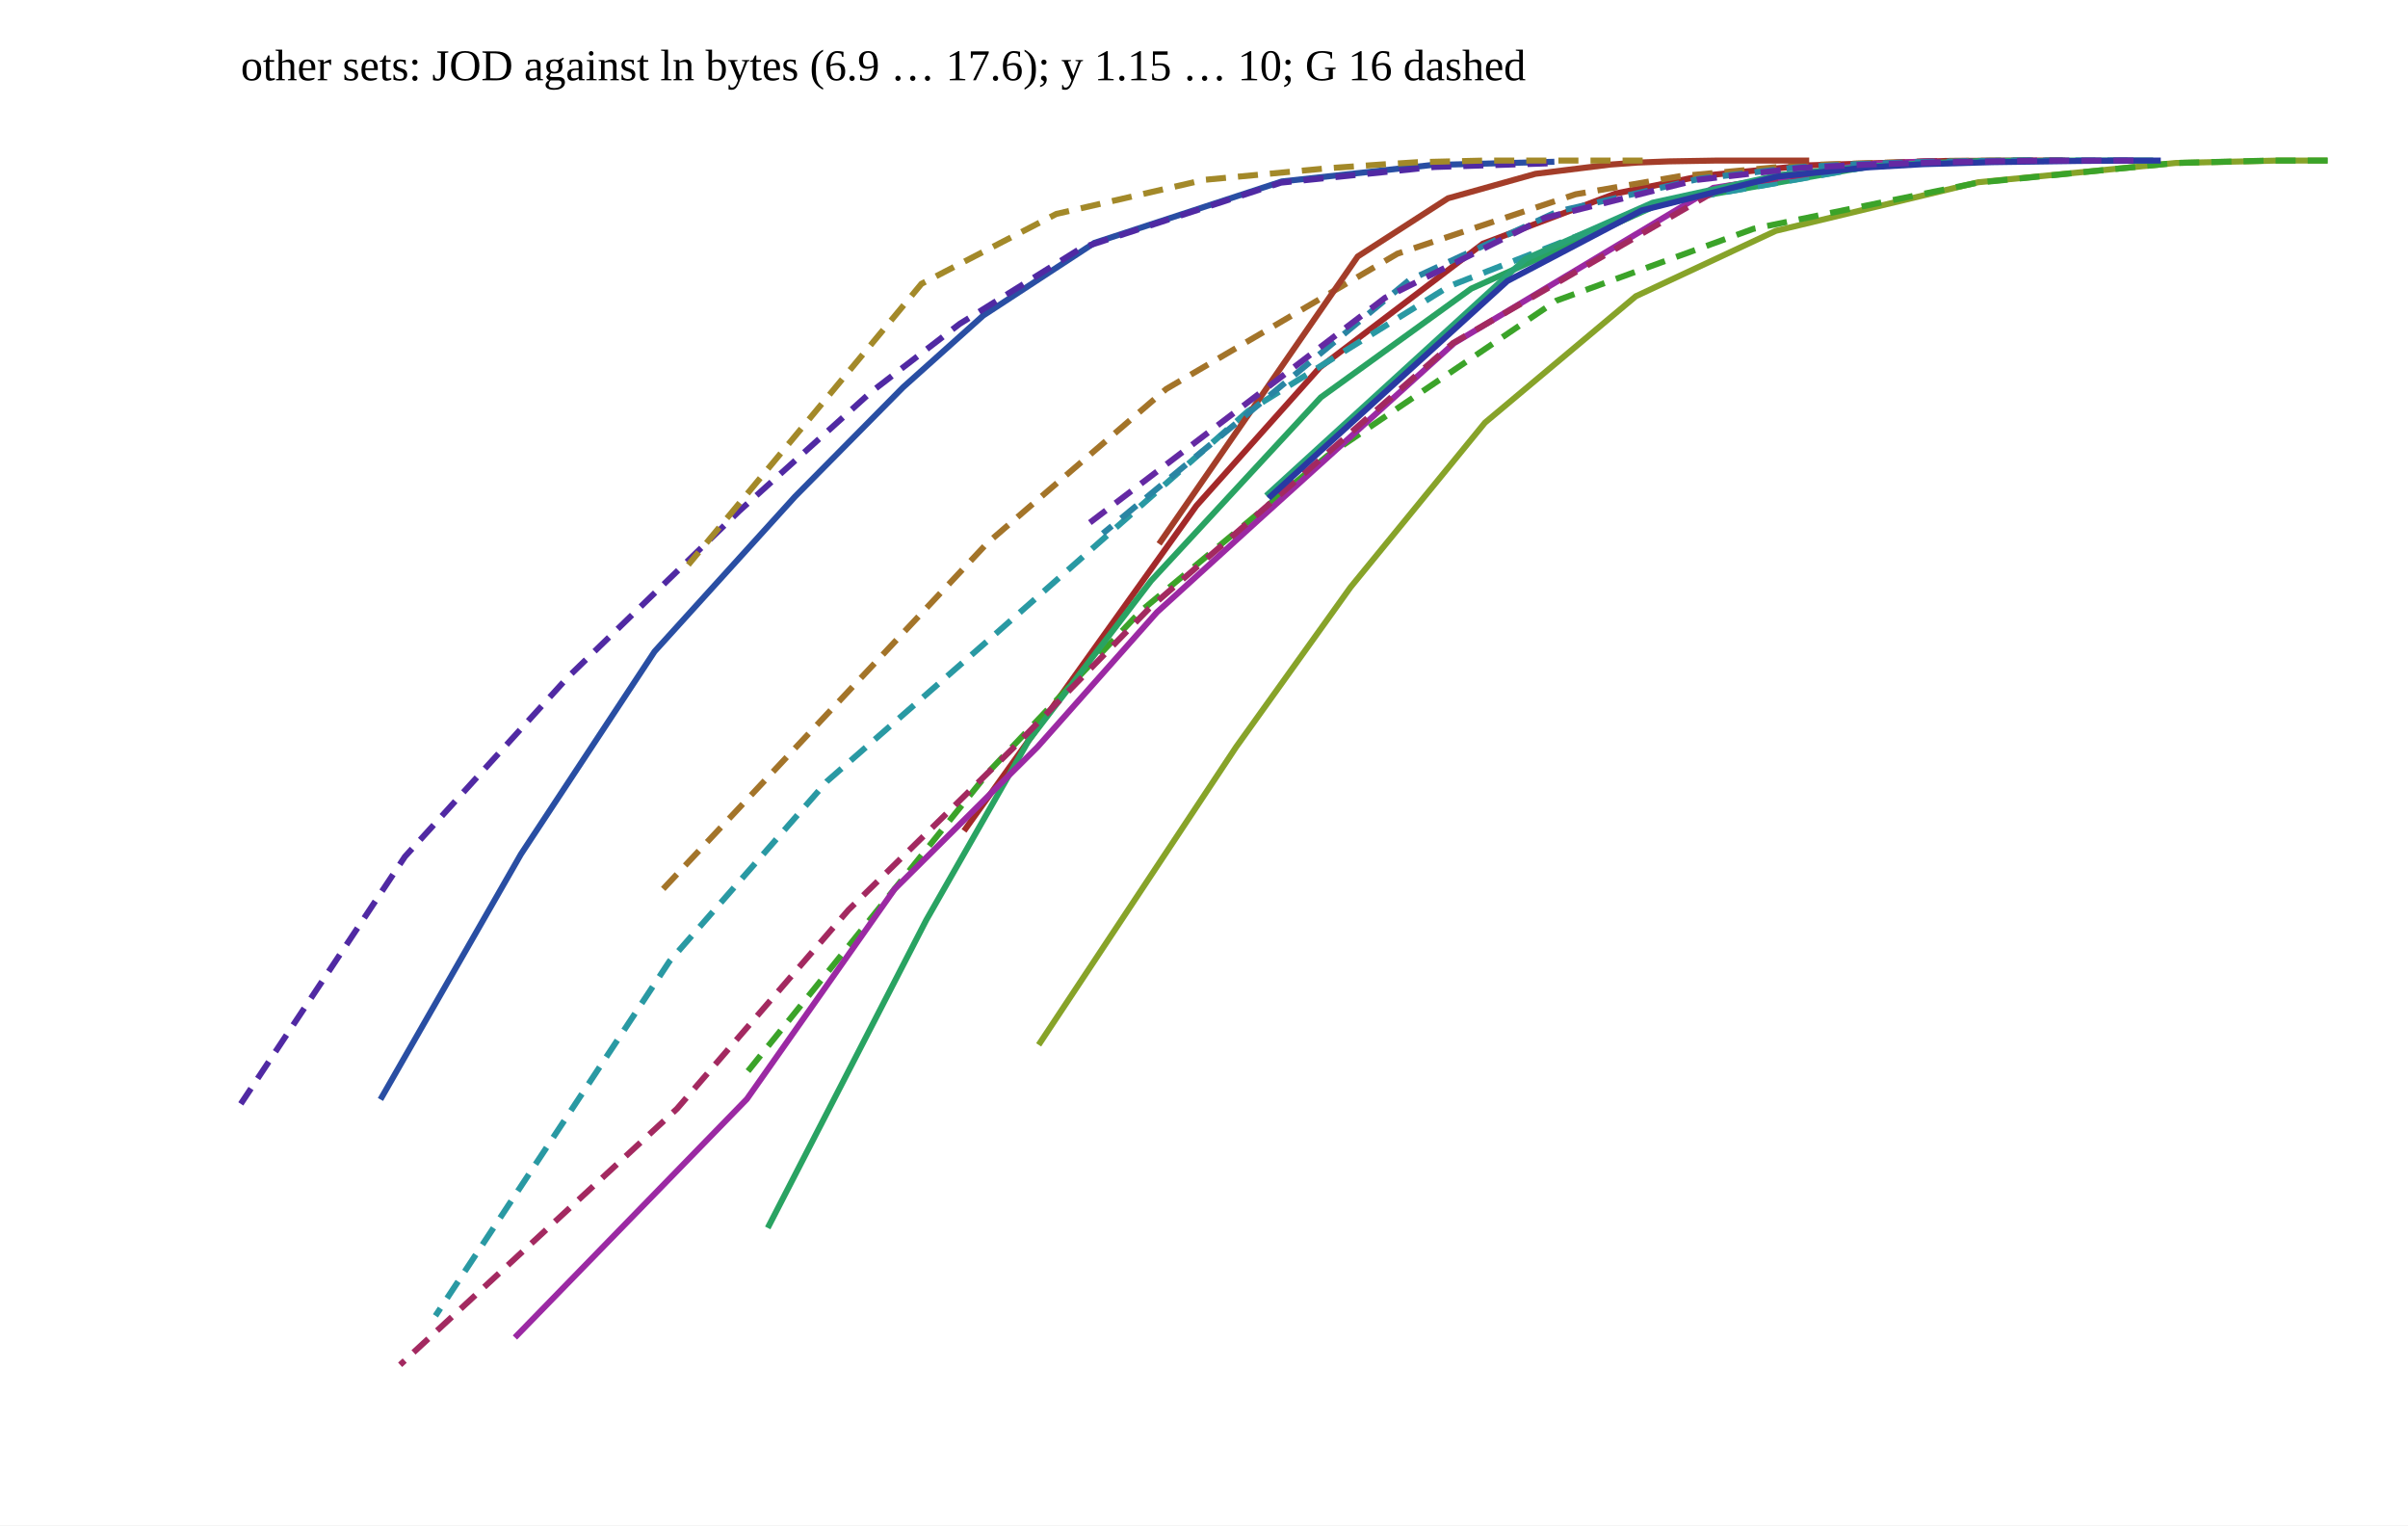
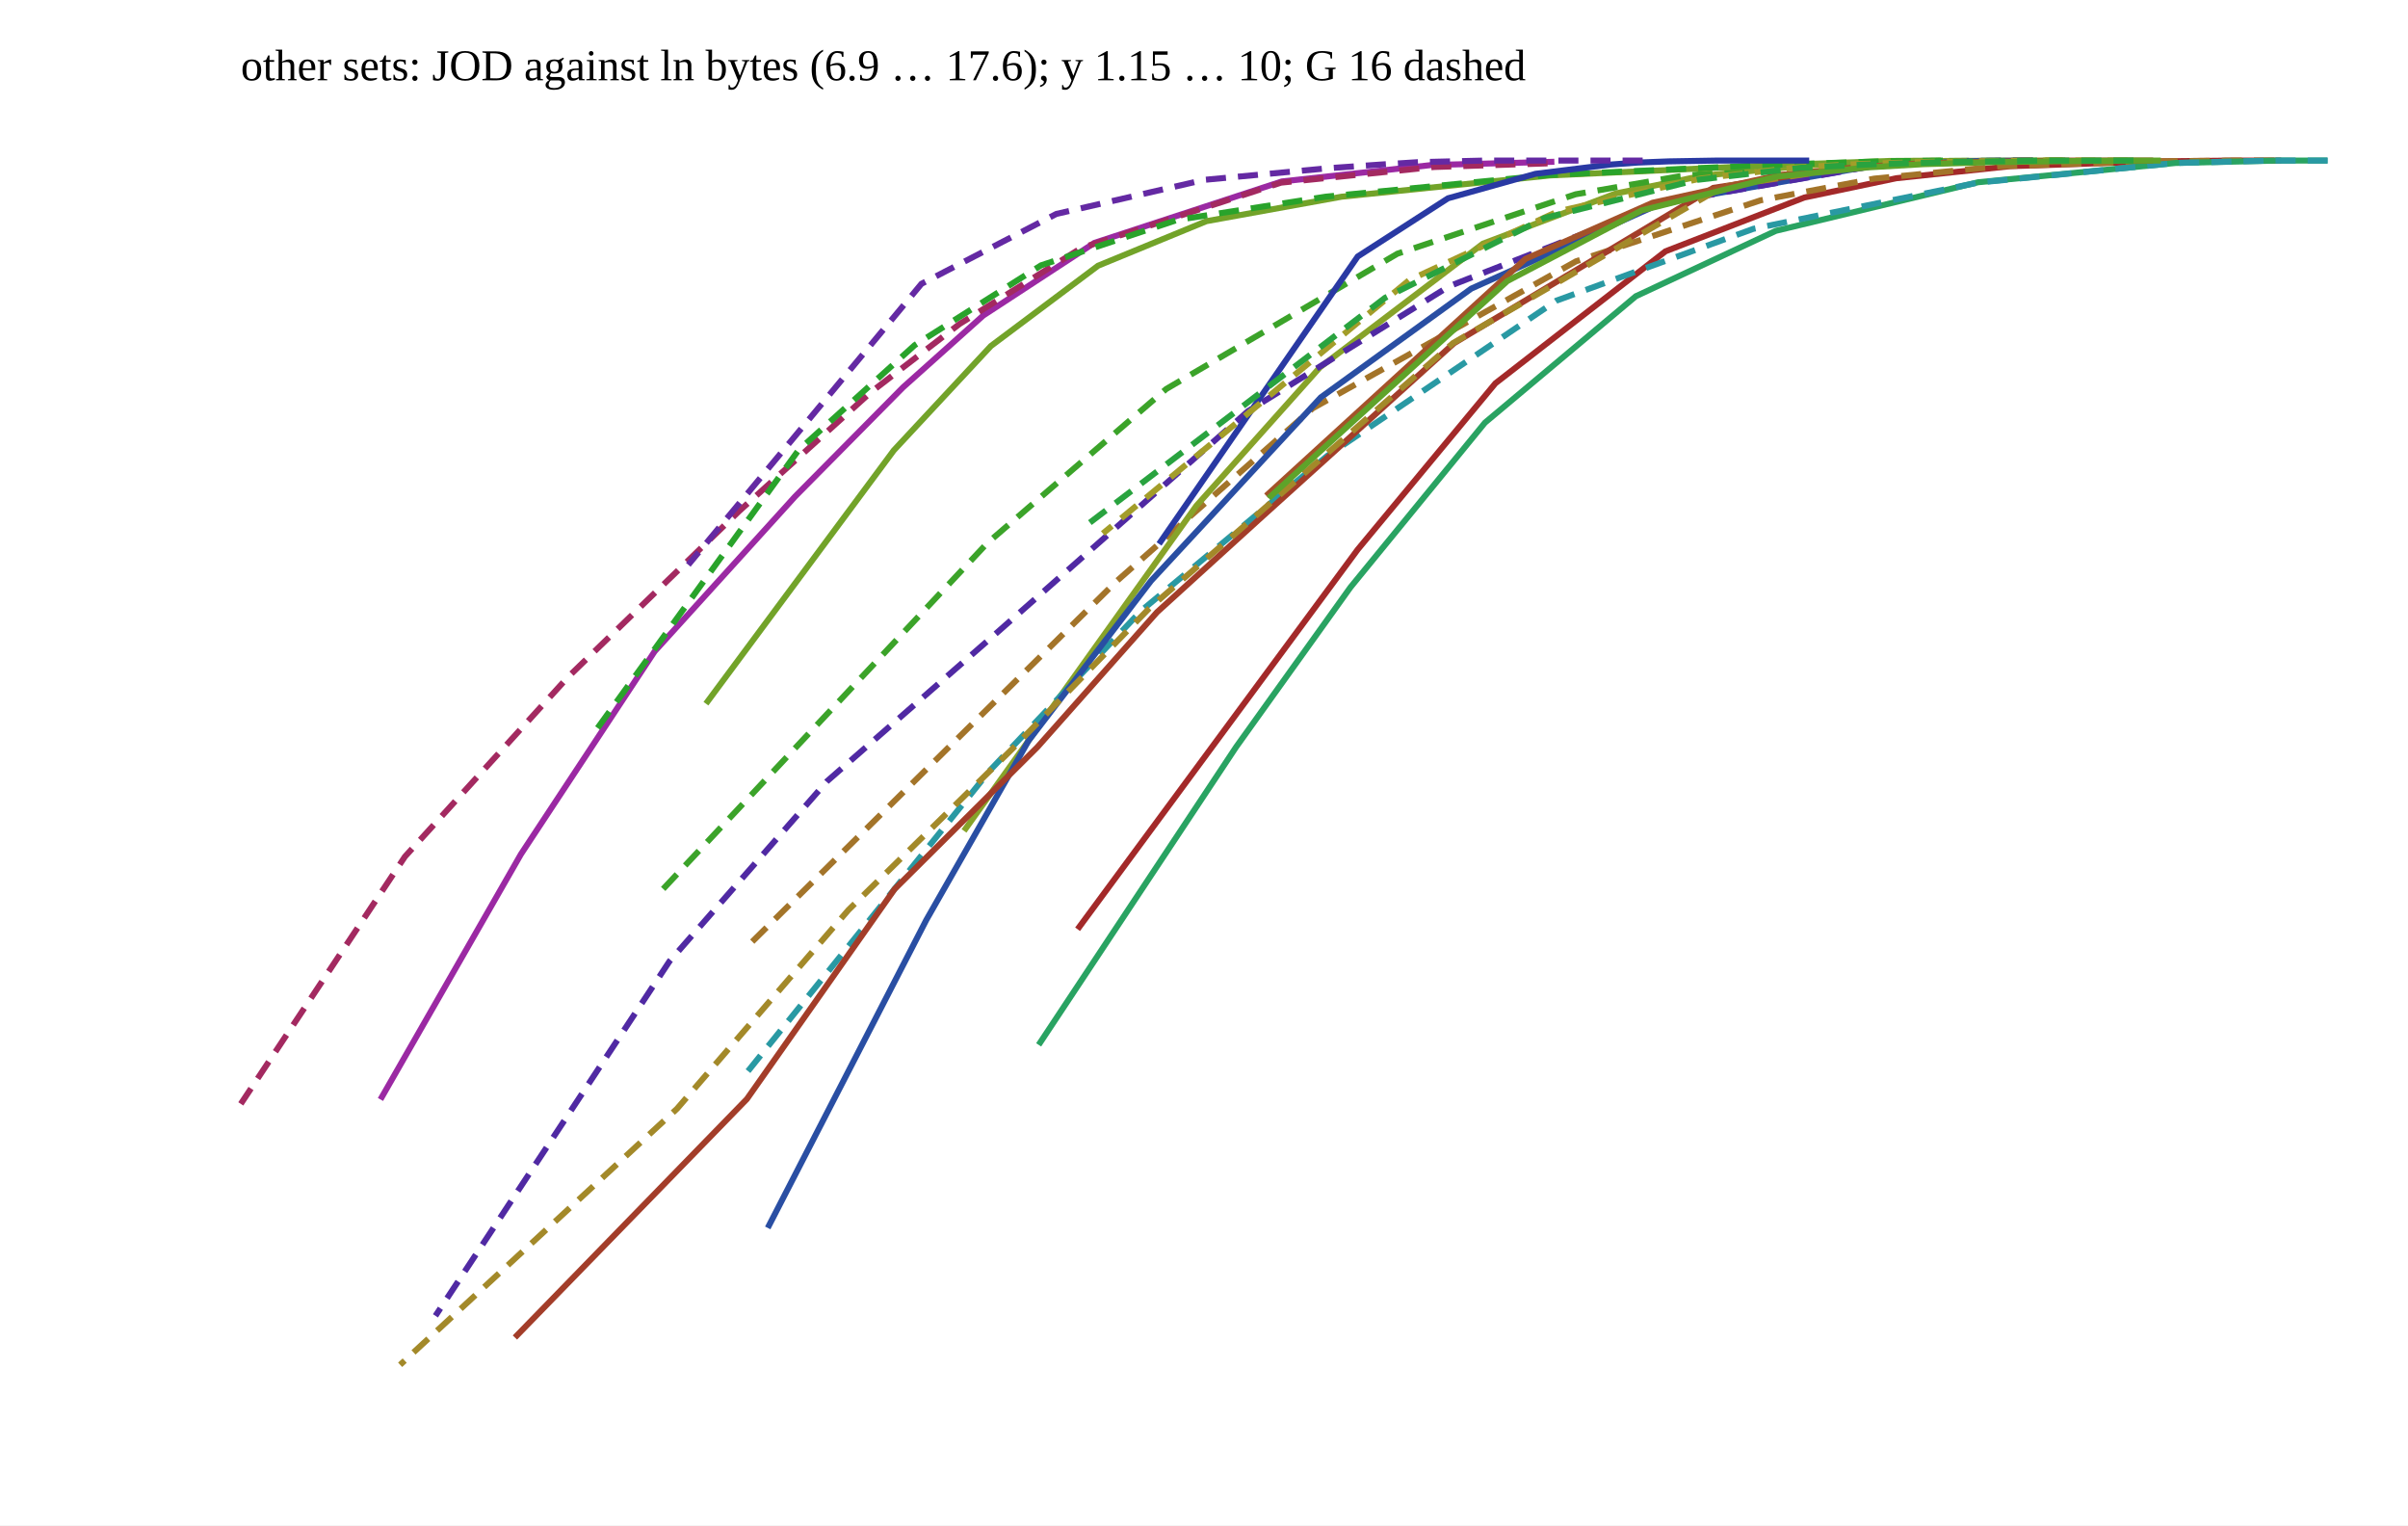
<svg xmlns="http://www.w3.org/2000/svg" viewBox="0 0 600 380" font-size="11">
  <rect width="600" height="380" fill="white" />
  <text x="60" y="20">other sets: JOD against ln bytes (6.9 … 17.6); y 1.15 … 10; G 16 dashed</text>
-   <polyline fill="none" stroke="hsl(0,60%,40%)" stroke-width="1.5" points="513.8,40.0 502.3,40.0 484.6,40.1 450.2,41.2 424.1,43.8 402.6,48.2 369.5,60.7 328.9,91.5 298.1,126.0 240.2,207.0" />
-   <polyline fill="none" stroke="hsl(37,60%,40%)" stroke-width="1.5" stroke-dasharray="5 3" points="514.6,40.0 502.0,40.0 483.2,40.1 447.6,41.2 418.5,43.9 392.6,48.4 348.2,63.2 290.6,96.9 246.0,135.3 163.7,223.1" />
-   <polyline fill="none" stroke="hsl(74,60%,40%)" stroke-width="1.5" points="579.9,40.0 567.4,40.0 542.1,40.6 492.9,45.4 442.5,57.5 407.6,73.8 370.0,105.3 336.5,146.3 308.0,186.1 258.8,260.3" />
-   <polyline fill="none" stroke="hsl(111,60%,40%)" stroke-width="1.5" stroke-dasharray="5 3" points="580.0,40.0 565.7,40.0 542.1,40.6 492.8,45.5 436.9,57.0 387.8,74.9 330.8,113.5 284.3,152.2 246.6,192.0 184.8,268.8" />
-   <polyline fill="none" stroke="hsl(148,60%,40%)" stroke-width="1.5" points="505.9,40.0 493.2,40.1 467.2,41.2 414.0,50.6 366.6,71.9 329.1,99.0 286.8,144.7 256.3,184.5 230.8,229.2 191.3,305.9" />
-   <polyline fill="none" stroke="hsl(185,60%,40%)" stroke-width="1.5" stroke-dasharray="5 3" points="506.5,40.0 493.3,40.1 467.5,41.2 413.8,50.7 361.1,71.3 311.0,102.4 248.3,157.7 206.1,194.6 166.8,239.5 108.5,327.8" />
-   <polyline fill="none" stroke="hsl(222,60%,40%)" stroke-width="1.5" points="387.3,40.3 356.8,41.1 319.4,45.2 272.7,60.5 245.0,78.6 225.0,96.5 198.1,123.7 163.1,162.3 129.8,212.8 94.8,273.9" />
-   <polyline fill="none" stroke="hsl(259,60%,40%)" stroke-width="1.5" stroke-dasharray="5 3" points="385.6,40.7 357.3,41.6 319.2,45.5 269.4,61.8 239.1,80.7 217.0,97.7 184.2,127.3 141.5,168.7 100.9,213.4 60.0,275.0" />
-   <polyline fill="none" stroke="hsl(296,60%,40%)" stroke-width="1.5" points="481.7,40.1 465.2,40.9 426.9,46.8 362.3,85.5 313.5,129.6 288.3,152.5 258.5,186.1 222.9,221.5 186.1,273.8 128.3,333.2" />
-   <polyline fill="none" stroke="hsl(333,60%,40%)" stroke-width="1.5" stroke-dasharray="5 3" points="482.7,40.1 467.0,40.8 429.3,46.5 362.0,85.5 312.8,128.6 286.3,151.6 252.3,186.5 211.4,226.7 168.7,276.2 99.7,340.0" />
-   <polyline fill="none" stroke="hsl(10,60%,40%)" stroke-width="1.5" points="450.8,40.0 440.0,40.0 427.6,40.0 415.8,40.2 408.0,40.5 401.2,41.0 382.6,43.3 360.8,49.4 338.3,63.9 288.8,135.5" />
-   <polyline fill="none" stroke="hsl(47,60%,40%)" stroke-width="1.5" stroke-dasharray="5 3" points="409.3,40.0 393.4,40.0 369.8,40.0 353.3,40.4 343.9,41.0 331.0,41.9 300.1,44.8 263.2,53.3 229.6,70.7 171.5,140.7" />
-   <polyline fill="none" stroke="hsl(84,60%,40%)" stroke-width="1.5" points="" />
-   <polyline fill="none" stroke="hsl(121,60%,40%)" stroke-width="1.5" stroke-dasharray="5 3" points="" />
-   <polyline fill="none" stroke="hsl(158,60%,40%)" stroke-width="1.5" points="536.5,40.0 528.6,40.0 514.9,40.0 493.5,40.3 477.4,40.8 464.5,41.5 443.3,43.6 411.8,50.5 380.1,64.5 315.5,123.5" />
-   <polyline fill="none" stroke="hsl(195,60%,40%)" stroke-width="1.5" stroke-dasharray="5 3" points="530.1,40.0 521.5,40.0 505.7,40.0 480.8,40.3 462.3,40.9 447.6,41.7 423.6,44.5 388.1,52.7 351.1,69.8 274.8,132.9" />
-   <polyline fill="none" stroke="hsl(232,60%,40%)" stroke-width="1.5" points="538.4,40.0 530.8,40.0 517.7,40.1 496.4,40.4 479.2,40.9 465.3,41.7 442.7,44.0 409.1,52.4 375.6,70.0 316.1,124.1" />
-   <polyline fill="none" stroke="hsl(269,60%,40%)" stroke-width="1.5" stroke-dasharray="5 3" points="531.6,40.0 523.3,40.0 508.4,40.0 483.8,40.4 464.8,41.0 448.8,41.8 422.9,44.8 384.9,54.3 345.1,74.2 270.9,130.7" />
+   <polyline fill="none" stroke="hsl(0,60%,40%)" stroke-width="1.5" points="568.4,40.0 556.4,40.0 537.0,40.2 500.9,41.4 472.5,44.4 449.6,49.2 415.0,62.6 372.6,95.5 338.3,136.9 268.5,231.5" />
+   <polyline fill="none" stroke="hsl(37,60%,40%)" stroke-width="1.5" stroke-dasharray="5 3" points="566.6,40.0 556.1,40.0 536.3,40.2 498.6,41.4 467.0,44.5 438.7,49.9 392.7,65.1 327.1,101.7 278.1,144.9 185.4,236.6" />
+   <polyline fill="none" stroke="hsl(74,60%,40%)" stroke-width="1.5" points="513.8,40.0 502.3,40.0 484.6,40.1 450.2,41.2 424.1,43.8 402.6,48.2 369.5,60.7 328.9,91.5 298.1,126.0 240.2,207.0" />
+   <polyline fill="none" stroke="hsl(111,60%,40%)" stroke-width="1.5" stroke-dasharray="5 3" points="514.6,40.0 502.0,40.0 483.2,40.1 447.6,41.2 418.5,43.9 392.6,48.4 348.2,63.2 290.6,96.9 246.0,135.3 163.7,223.1" />
+   <polyline fill="none" stroke="hsl(148,60%,40%)" stroke-width="1.5" points="579.9,40.0 567.4,40.0 542.1,40.6 492.9,45.4 442.5,57.5 407.6,73.8 370.0,105.3 336.5,146.3 308.0,186.1 258.8,260.3" />
+   <polyline fill="none" stroke="hsl(185,60%,40%)" stroke-width="1.5" stroke-dasharray="5 3" points="580.0,40.0 565.7,40.0 542.1,40.6 492.8,45.5 436.9,57.0 387.8,74.9 330.8,113.5 284.3,152.2 246.6,192.0 184.8,268.8" />
+   <polyline fill="none" stroke="hsl(222,60%,40%)" stroke-width="1.5" points="505.9,40.0 493.2,40.1 467.2,41.2 414.0,50.6 366.6,71.9 329.1,99.0 286.8,144.7 256.3,184.5 230.8,229.2 191.3,305.9" />
+   <polyline fill="none" stroke="hsl(259,60%,40%)" stroke-width="1.5" stroke-dasharray="5 3" points="506.5,40.0 493.3,40.1 467.5,41.2 413.8,50.7 361.1,71.3 311.0,102.4 248.3,157.7 206.1,194.6 166.8,239.5 108.5,327.8" />
+   <polyline fill="none" stroke="hsl(296,60%,40%)" stroke-width="1.5" points="387.3,40.3 356.8,41.1 319.4,45.2 272.7,60.5 245.0,78.6 225.0,96.5 198.1,123.7 163.1,162.3 129.8,212.8 94.8,273.9" />
+   <polyline fill="none" stroke="hsl(333,60%,40%)" stroke-width="1.5" stroke-dasharray="5 3" points="385.6,40.7 357.3,41.6 319.2,45.5 269.4,61.8 239.1,80.7 217.0,97.7 184.2,127.3 141.5,168.7 100.9,213.4 60.0,275.0" />
+   <polyline fill="none" stroke="hsl(10,60%,40%)" stroke-width="1.5" points="481.7,40.1 465.2,40.9 426.9,46.8 362.3,85.5 313.5,129.6 288.3,152.5 258.5,186.1 222.9,221.5 186.1,273.8 128.3,333.2" />
+   <polyline fill="none" stroke="hsl(47,60%,40%)" stroke-width="1.5" stroke-dasharray="5 3" points="482.7,40.1 467.0,40.8 429.3,46.5 362.0,85.5 312.8,128.6 286.3,151.6 252.3,186.5 211.4,226.7 168.7,276.2 99.7,340.0" />
+   <polyline fill="none" stroke="hsl(84,60%,40%)" stroke-width="1.5" points="483.6,40.0 470.6,40.1 440.5,41.2 386.3,43.7 334.3,49.0 300.6,55.1 273.6,66.2 246.9,86.2 222.7,112.2 175.9,175.3" />
+   <polyline fill="none" stroke="hsl(121,60%,40%)" stroke-width="1.5" stroke-dasharray="5 3" points="484.1,40.0 468.5,40.2 440.5,41.1 385.9,43.6 330.3,49.0 293.3,54.8 259.4,66.1 227.9,86.0 199.0,112.1 147.5,183.3" />
+   <polyline fill="none" stroke="hsl(158,60%,40%)" stroke-width="1.5" points="" />
+   <polyline fill="none" stroke="hsl(195,60%,40%)" stroke-width="1.5" stroke-dasharray="5 3" points="" />
+   <polyline fill="none" stroke="hsl(232,60%,40%)" stroke-width="1.5" points="450.8,40.0 440.0,40.0 427.6,40.0 415.8,40.2 408.0,40.5 401.2,41.0 382.6,43.3 360.8,49.4 338.3,63.9 288.8,135.5" />
+   <polyline fill="none" stroke="hsl(269,60%,40%)" stroke-width="1.5" stroke-dasharray="5 3" points="409.3,40.0 393.4,40.0 369.8,40.0 353.3,40.4 343.9,41.0 331.0,41.9 300.1,44.8 263.2,53.3 229.6,70.7 171.5,140.7" />
+   <polyline fill="none" stroke="hsl(306,60%,40%)" stroke-width="1.5" points="" />
+   <polyline fill="none" stroke="hsl(343,60%,40%)" stroke-width="1.5" stroke-dasharray="5 3" points="" />
+   <polyline fill="none" stroke="hsl(20,60%,40%)" stroke-width="1.5" points="536.5,40.0 528.6,40.0 514.9,40.0 493.5,40.3 477.4,40.8 464.5,41.5 443.3,43.6 411.8,50.5 380.1,64.5 315.5,123.5" />
+   <polyline fill="none" stroke="hsl(57,60%,40%)" stroke-width="1.5" stroke-dasharray="5 3" points="530.1,40.0 521.5,40.0 505.7,40.0 480.8,40.3 462.3,40.9 447.6,41.7 423.6,44.5 388.1,52.7 351.1,69.8 274.8,132.9" />
+   <polyline fill="none" stroke="hsl(94,60%,40%)" stroke-width="1.5" points="538.4,40.0 530.8,40.0 517.7,40.1 496.4,40.4 479.2,40.9 465.3,41.7 442.7,44.0 409.1,52.4 375.6,70.0 316.1,124.1" />
+   <polyline fill="none" stroke="hsl(131,60%,40%)" stroke-width="1.5" stroke-dasharray="5 3" points="531.6,40.0 523.3,40.0 508.4,40.0 483.8,40.4 464.8,41.0 448.8,41.8 422.9,44.8 384.9,54.3 345.1,74.2 270.9,130.7" />
</svg>
